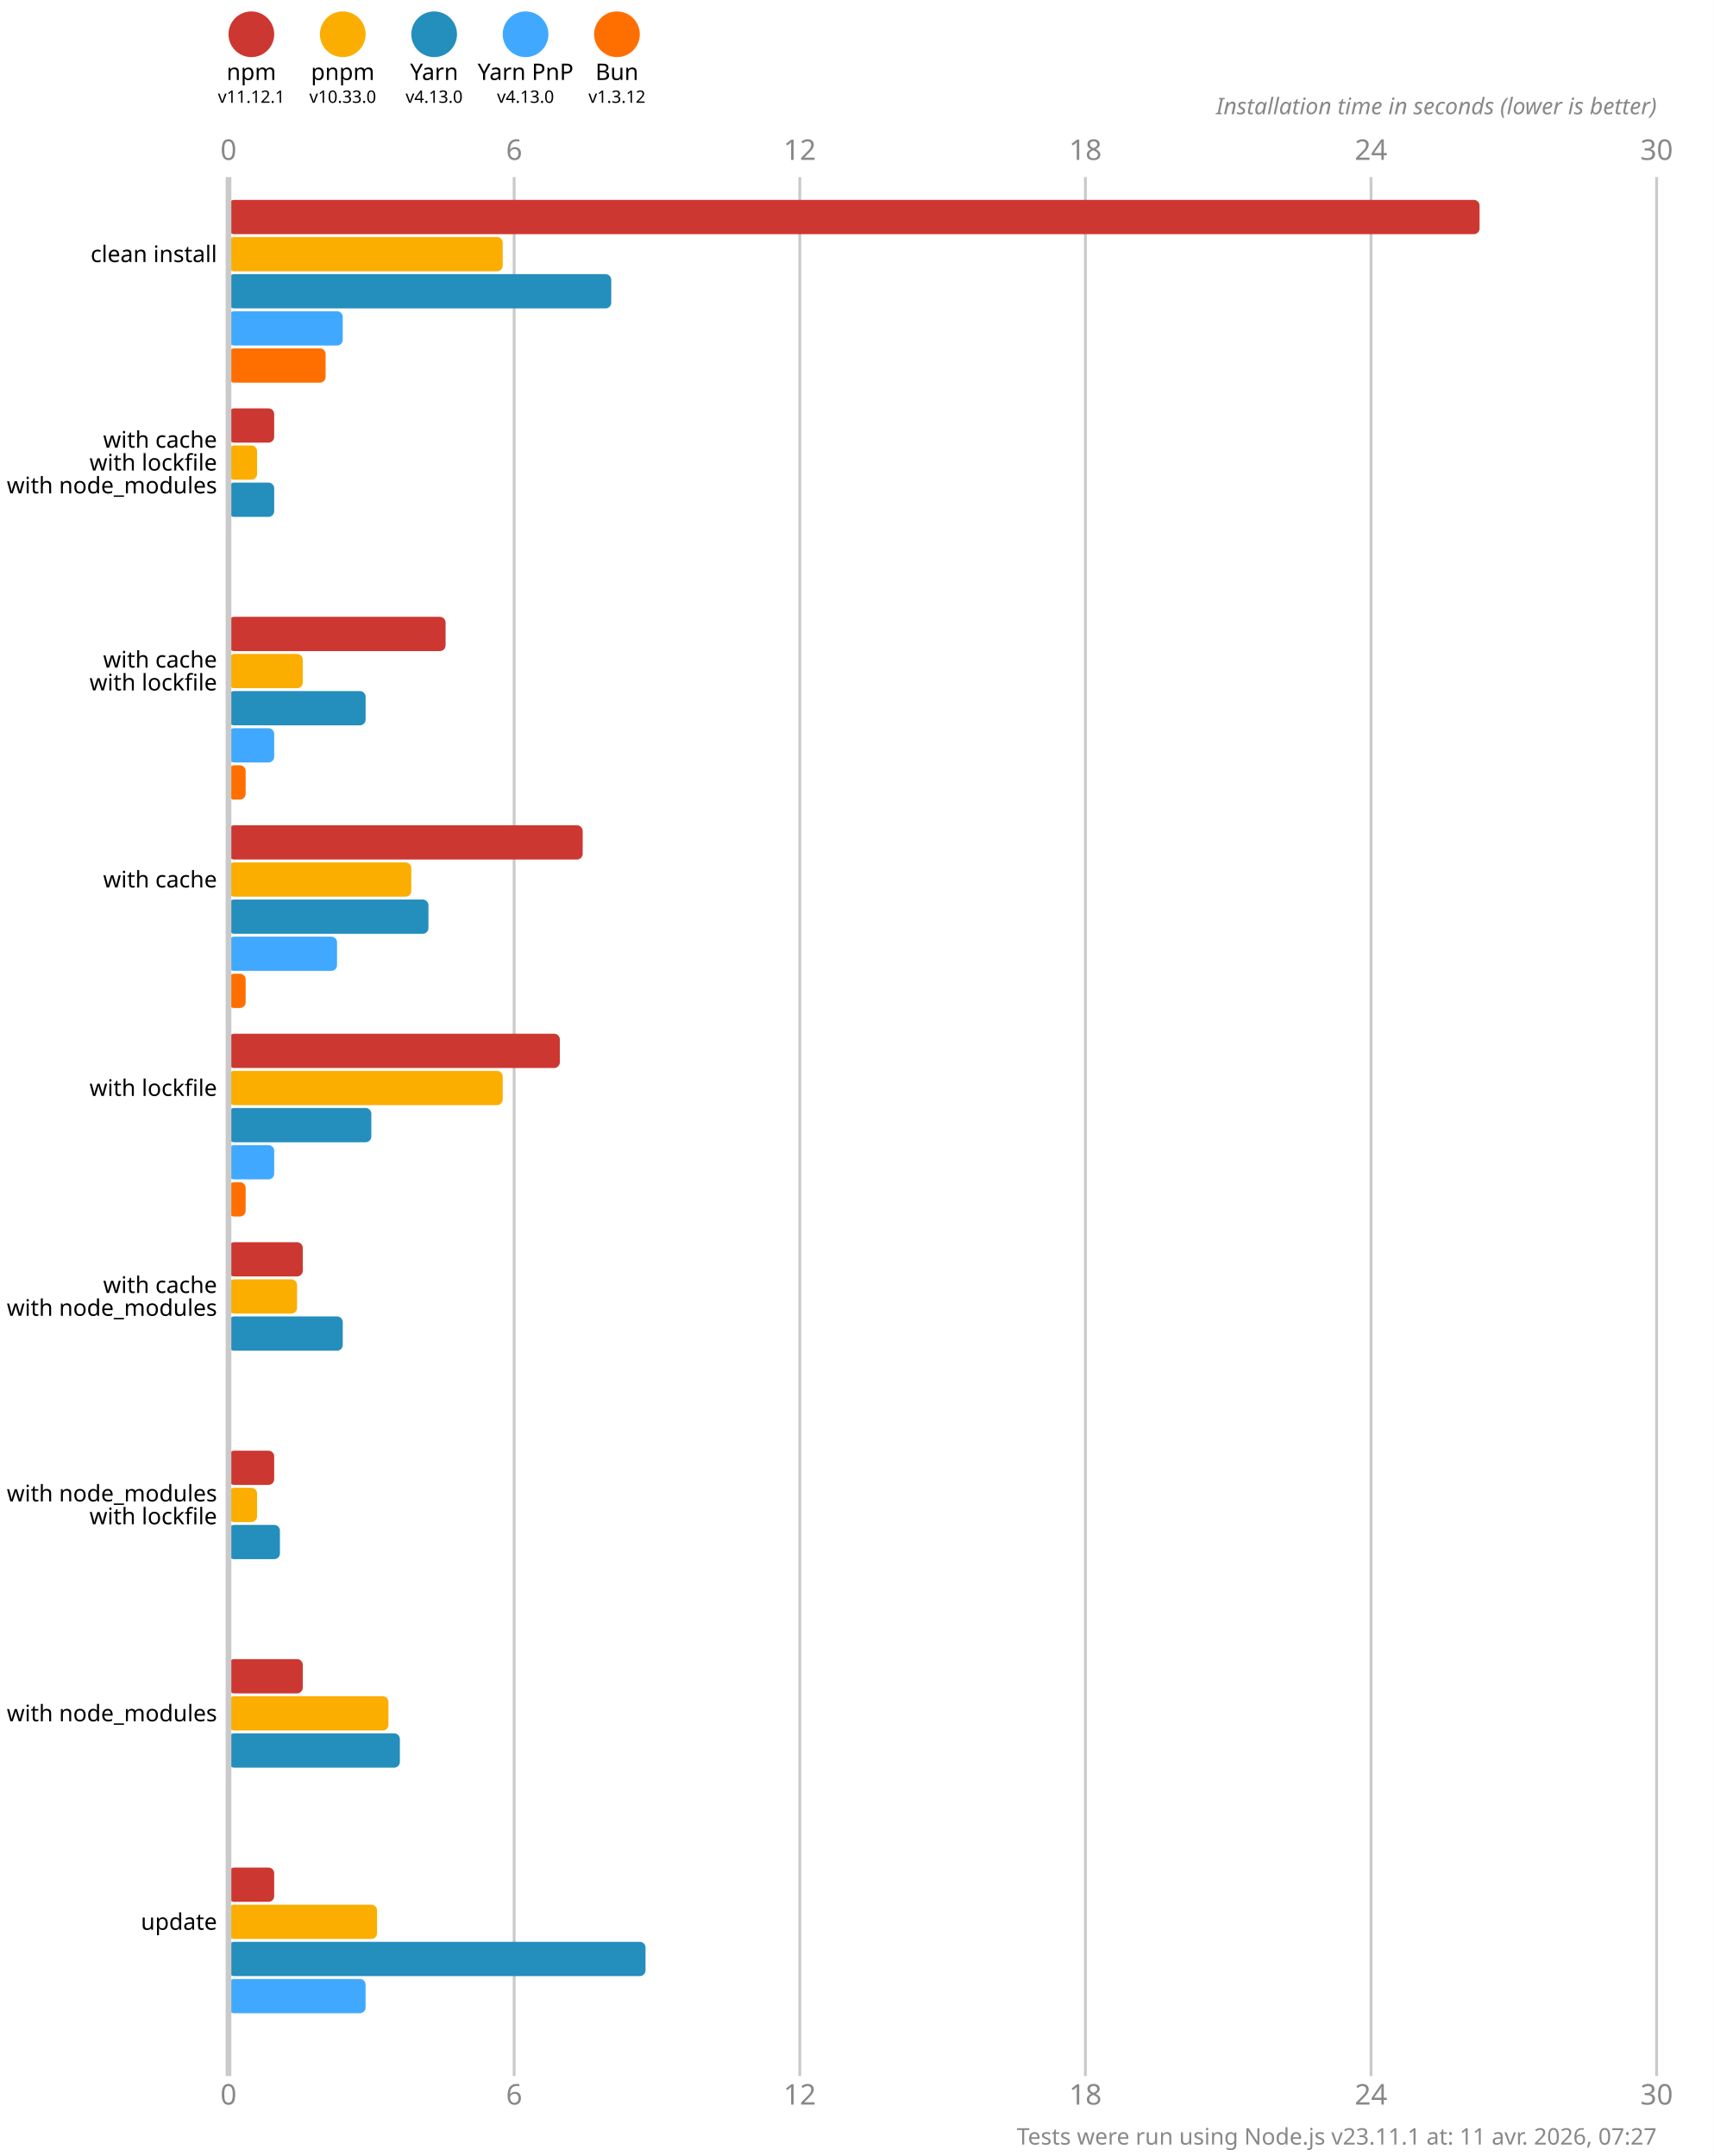
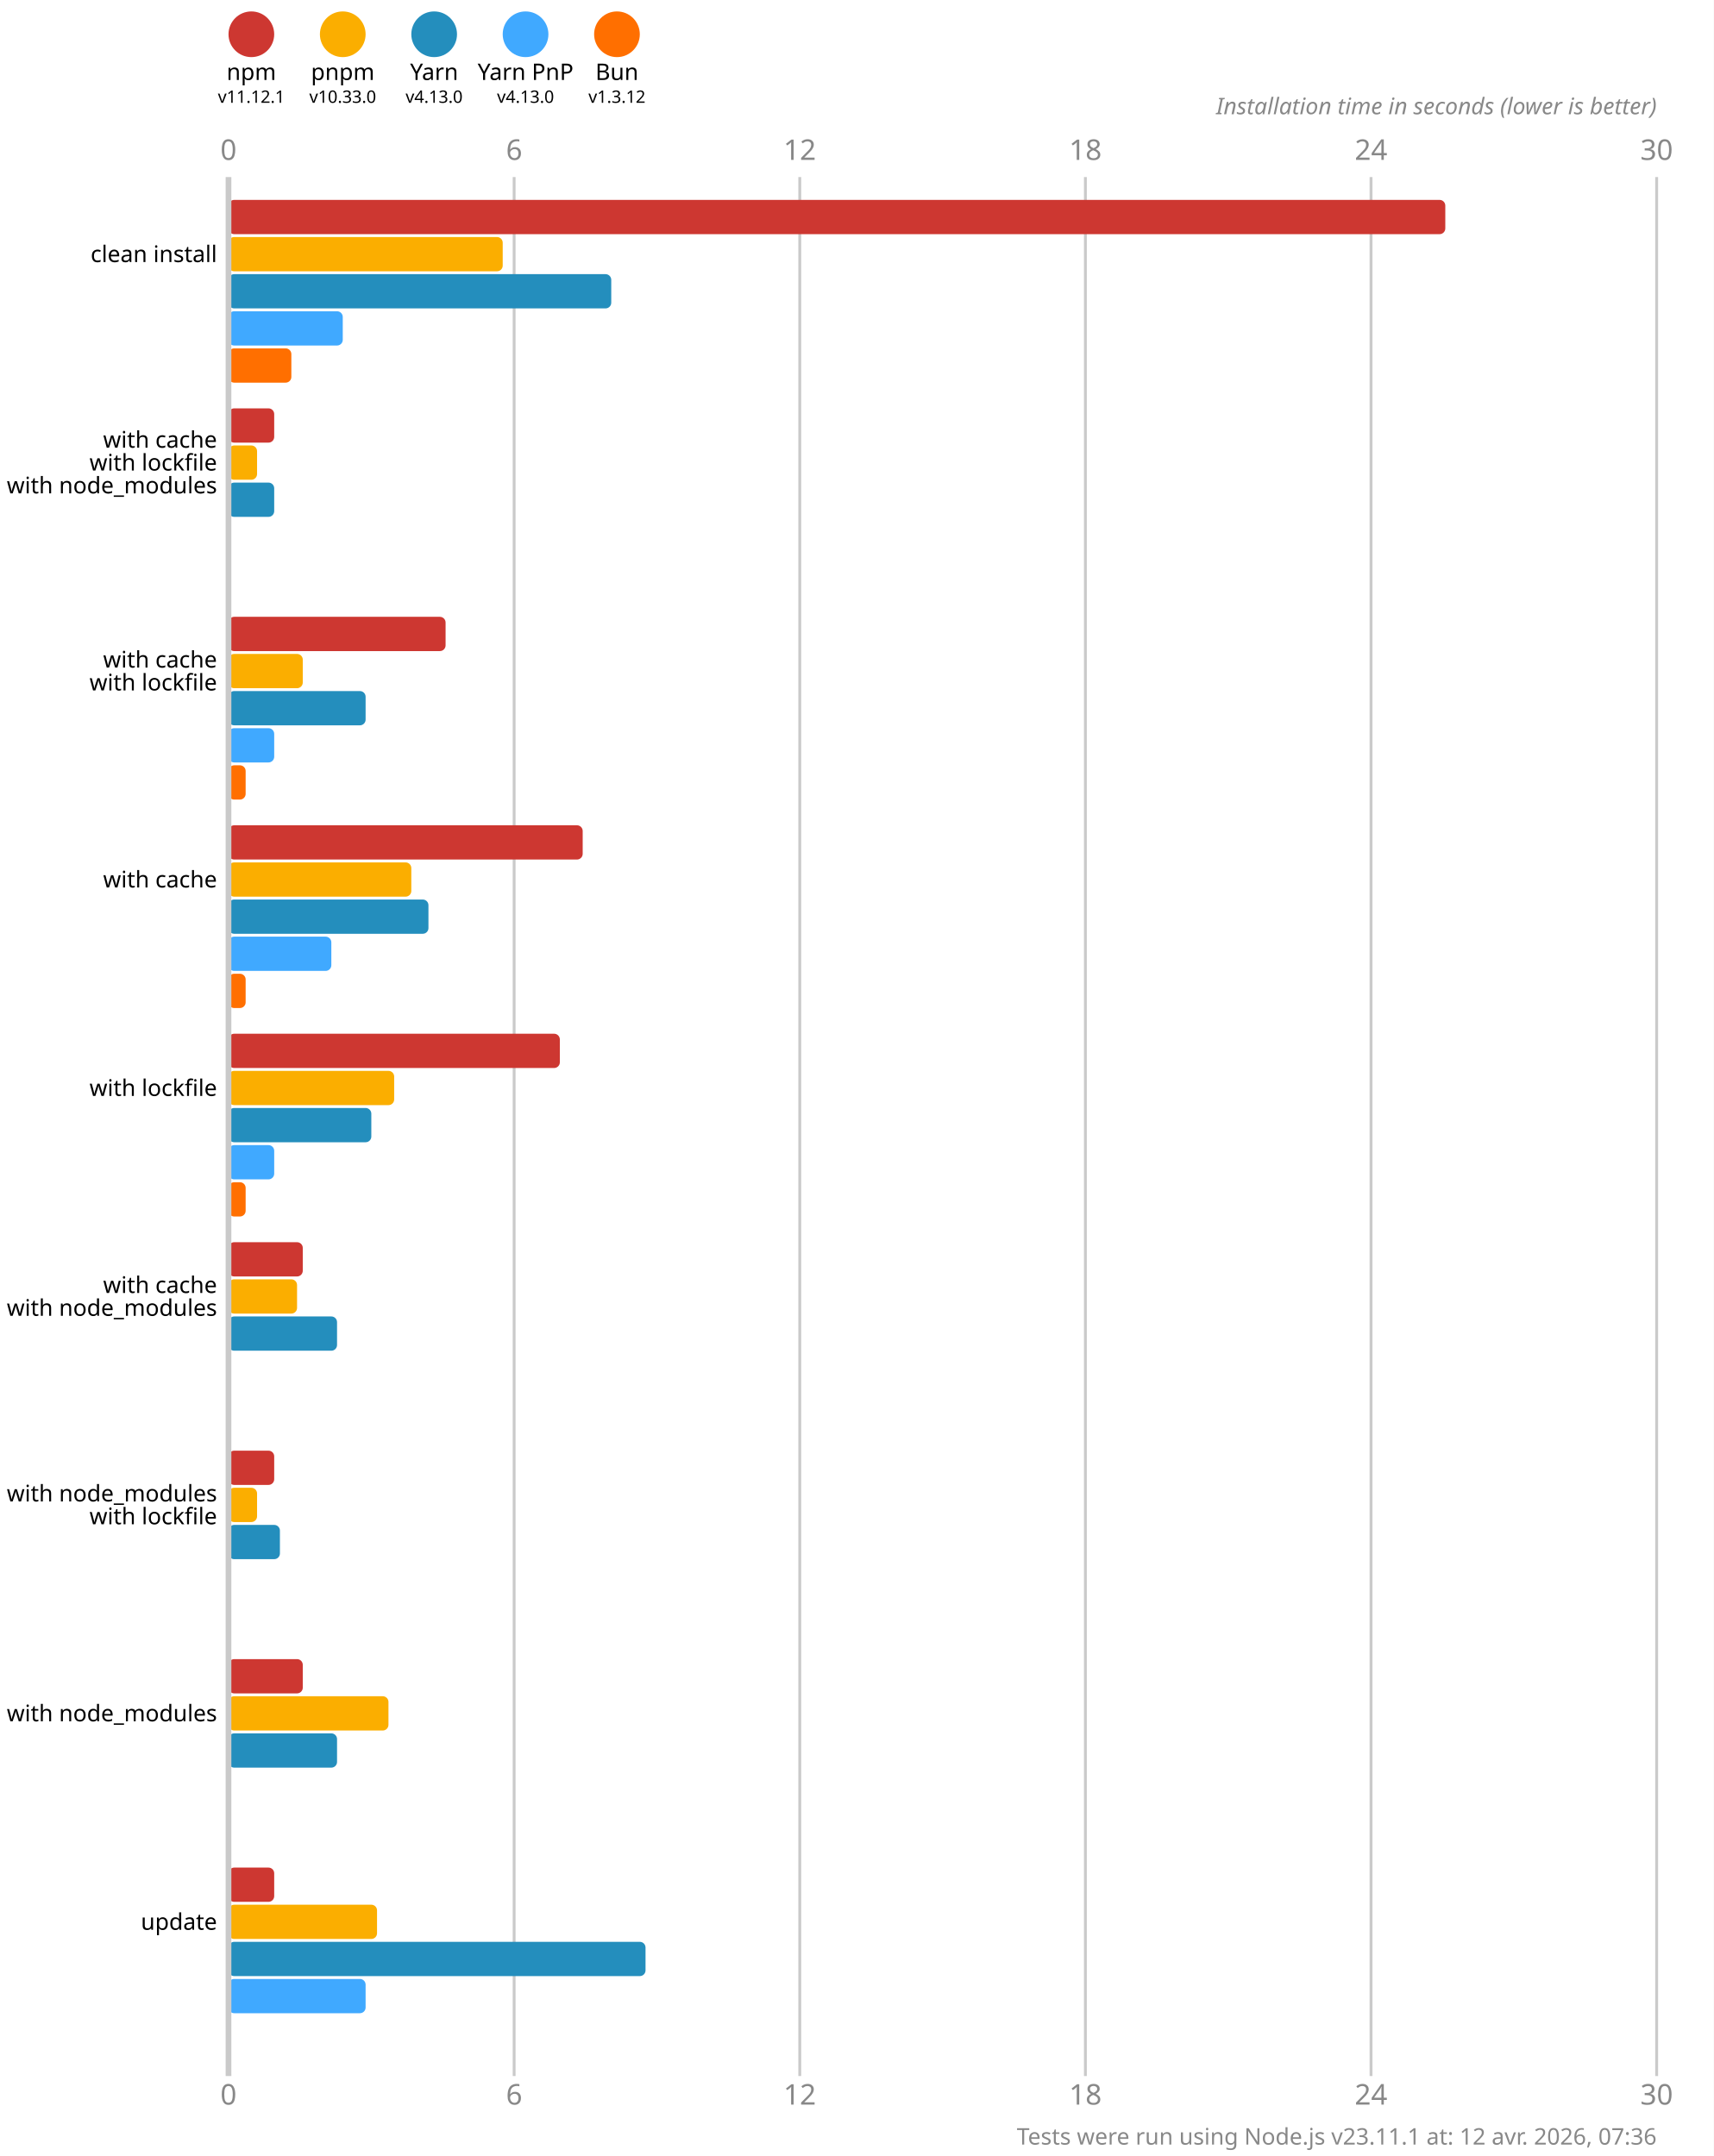
<svg xmlns="http://www.w3.org/2000/svg" version="1.1" viewBox="0 0 300 377.5">
  <style>
    .font { font-family: sans-serif; }
    .s3 { font-size: 3px; }
    .s4 { font-size: 4px; }
    .s5 { font-size: 5px; }
    .line { stroke: #cacaca; }
    .width { stroke-width: 0.5; }
    .text { fill: #888; }
  </style>
  <rect x="0" y="0" width="300" height="377.5" fill="#fff" />
  <circle cx="44" cy="6" r="4" fill="#cd3731" />
  <text x="44" y="14" class="font s4" text-anchor="middle">npm</text>
  <text x="44" y="18" class="font s3" text-anchor="middle">v11.12.1</text>
  <circle cx="60" cy="6" r="4" fill="#fbae00" />
  <text x="60" y="14" class="font s4" text-anchor="middle">pnpm</text>
  <text x="60" y="18" class="font s3" text-anchor="middle">v10.33.0</text>
  <circle cx="76" cy="6" r="4" fill="#248ebd" />
  <text x="76" y="14" class="font s4" text-anchor="middle">Yarn</text>
  <text x="76" y="18" class="font s3" text-anchor="middle">v4.13.0</text>
  <circle cx="92" cy="6" r="4" fill="#40a9ff" />
  <text x="92" y="14" class="font s4" text-anchor="middle">Yarn PnP</text>
  <text x="92" y="18" class="font s3" text-anchor="middle">v4.13.0</text>
  <circle cx="108" cy="6" r="4" fill="#ff6f00" />
  <text x="108" y="14" class="font s4" text-anchor="middle">Bun</text>
  <text x="108" y="18" class="font s3" text-anchor="middle">v1.3.12</text>
  <text x="40" y="28" class="font s5 text" text-anchor="middle">0</text>
  <text x="40" y="368.5" class="font s5 text" text-anchor="middle">0</text>
  <line x1="90" y1="31" x2="90" y2="363.5" class="line width" />
  <text x="90" y="28" class="font s5 text" text-anchor="middle">6</text>
  <text x="90" y="368.5" class="font s5 text" text-anchor="middle">6</text>
  <line x1="140" y1="31" x2="140" y2="363.5" class="line width" />
  <text x="140" y="28" class="font s5 text" text-anchor="middle">12</text>
  <text x="140" y="368.5" class="font s5 text" text-anchor="middle">12</text>
  <line x1="190" y1="31" x2="190" y2="363.5" class="line width" />
  <text x="190" y="28" class="font s5 text" text-anchor="middle">18</text>
  <text x="190" y="368.5" class="font s5 text" text-anchor="middle">18</text>
  <line x1="240" y1="31" x2="240" y2="363.5" class="line width" />
  <text x="240" y="28" class="font s5 text" text-anchor="middle">24</text>
  <text x="240" y="368.5" class="font s5 text" text-anchor="middle">24</text>
  <line x1="290" y1="31" x2="290" y2="363.5" class="line width" />
  <text x="290" y="28" class="font s5 text" text-anchor="middle">30</text>
  <text x="290" y="368.5" class="font s5 text" text-anchor="middle">30</text>
  <text x="290" y="20" class="font s4 text" font-style="italic" text-anchor="end">Installation time in seconds (lower is better)</text>
-   <rect x="40" y="35" width="219" height="6" fill="#cd3731" rx="1" ry="1" />
+   <rect x="40" y="35" width="213" height="6" fill="#cd3731" rx="1" ry="1" />
  <rect x="40" y="41.5" width="48" height="6" fill="#fbae00" rx="1" ry="1" />
  <rect x="40" y="48" width="67" height="6" fill="#248ebd" rx="1" ry="1" />
  <rect x="40" y="54.5" width="20" height="6" fill="#40a9ff" rx="1" ry="1" />
-   <rect x="40" y="61" width="17" height="6" fill="#ff6f00" rx="1" ry="1" />
+   <rect x="40" y="61" width="11" height="6" fill="#ff6f00" rx="1" ry="1" />
  <rect x="40" y="71.5" width="8" height="6" fill="#cd3731" rx="1" ry="1" />
  <rect x="40" y="78" width="5" height="6" fill="#fbae00" rx="1" ry="1" />
  <rect x="40" y="84.5" width="8" height="6" fill="#248ebd" rx="1" ry="1" />
  <rect x="40" y="91" width="0" height="6" fill="#40a9ff" rx="1" ry="1" />
  <rect x="40" y="97.5" width="0" height="6" fill="#ff6f00" rx="1" ry="1" />
  <rect x="40" y="108" width="38" height="6" fill="#cd3731" rx="1" ry="1" />
  <rect x="40" y="114.5" width="13" height="6" fill="#fbae00" rx="1" ry="1" />
  <rect x="40" y="121" width="24" height="6" fill="#248ebd" rx="1" ry="1" />
  <rect x="40" y="127.5" width="8" height="6" fill="#40a9ff" rx="1" ry="1" />
  <rect x="40" y="134" width="3" height="6" fill="#ff6f00" rx="1" ry="1" />
  <rect x="40" y="144.5" width="62" height="6" fill="#cd3731" rx="1" ry="1" />
  <rect x="40" y="151" width="32" height="6" fill="#fbae00" rx="1" ry="1" />
  <rect x="40" y="157.5" width="35" height="6" fill="#248ebd" rx="1" ry="1" />
-   <rect x="40" y="164" width="19" height="6" fill="#40a9ff" rx="1" ry="1" />
+   <rect x="40" y="164" width="18" height="6" fill="#40a9ff" rx="1" ry="1" />
  <rect x="40" y="170.5" width="3" height="6" fill="#ff6f00" rx="1" ry="1" />
  <rect x="40" y="181" width="58" height="6" fill="#cd3731" rx="1" ry="1" />
-   <rect x="40" y="187.5" width="48" height="6" fill="#fbae00" rx="1" ry="1" />
+   <rect x="40" y="187.5" width="29" height="6" fill="#fbae00" rx="1" ry="1" />
  <rect x="40" y="194" width="25" height="6" fill="#248ebd" rx="1" ry="1" />
  <rect x="40" y="200.5" width="8" height="6" fill="#40a9ff" rx="1" ry="1" />
  <rect x="40" y="207" width="3" height="6" fill="#ff6f00" rx="1" ry="1" />
  <rect x="40" y="217.5" width="13" height="6" fill="#cd3731" rx="1" ry="1" />
  <rect x="40" y="224" width="12" height="6" fill="#fbae00" rx="1" ry="1" />
-   <rect x="40" y="230.5" width="20" height="6" fill="#248ebd" rx="1" ry="1" />
+   <rect x="40" y="230.5" width="19" height="6" fill="#248ebd" rx="1" ry="1" />
  <rect x="40" y="237" width="0" height="6" fill="#40a9ff" rx="1" ry="1" />
  <rect x="40" y="243.5" width="0" height="6" fill="#ff6f00" rx="1" ry="1" />
  <rect x="40" y="254" width="8" height="6" fill="#cd3731" rx="1" ry="1" />
  <rect x="40" y="260.5" width="5" height="6" fill="#fbae00" rx="1" ry="1" />
  <rect x="40" y="267" width="9" height="6" fill="#248ebd" rx="1" ry="1" />
  <rect x="40" y="273.5" width="0" height="6" fill="#40a9ff" rx="1" ry="1" />
  <rect x="40" y="280" width="0" height="6" fill="#ff6f00" rx="1" ry="1" />
  <rect x="40" y="290.5" width="13" height="6" fill="#cd3731" rx="1" ry="1" />
  <rect x="40" y="297" width="28" height="6" fill="#fbae00" rx="1" ry="1" />
-   <rect x="40" y="303.5" width="30" height="6" fill="#248ebd" rx="1" ry="1" />
+   <rect x="40" y="303.5" width="19" height="6" fill="#248ebd" rx="1" ry="1" />
  <rect x="40" y="310" width="0" height="6" fill="#40a9ff" rx="1" ry="1" />
  <rect x="40" y="316.5" width="0" height="6" fill="#ff6f00" rx="1" ry="1" />
  <rect x="40" y="327" width="8" height="6" fill="#cd3731" rx="1" ry="1" />
  <rect x="40" y="333.5" width="26" height="6" fill="#fbae00" rx="1" ry="1" />
  <rect x="40" y="340" width="73" height="6" fill="#248ebd" rx="1" ry="1" />
  <rect x="40" y="346.5" width="24" height="6" fill="#40a9ff" rx="1" ry="1" />
  <rect x="40" y="353" width="0" height="6" fill="#ff6f00" rx="1" ry="1" />
  <line x1="40" y1="31" x2="40" y2="363.5" class="line" />
  <text x="38" y="44.5" class="font s4" dominant-baseline="middle" text-anchor="end">clean install</text>
  <text x="38" y="77" class="font s4" dominant-baseline="middle" text-anchor="end">with cache</text>
  <text x="38" y="81" class="font s4" dominant-baseline="middle" text-anchor="end">with lockfile</text>
  <text x="38" y="85" class="font s4" dominant-baseline="middle" text-anchor="end">with node_modules</text>
  <text x="38" y="115.5" class="font s4" dominant-baseline="middle" text-anchor="end">with cache</text>
  <text x="38" y="119.5" class="font s4" dominant-baseline="middle" text-anchor="end">with lockfile</text>
  <text x="38" y="154" class="font s4" dominant-baseline="middle" text-anchor="end">with cache</text>
  <text x="38" y="190.5" class="font s4" dominant-baseline="middle" text-anchor="end">with lockfile</text>
  <text x="38" y="225" class="font s4" dominant-baseline="middle" text-anchor="end">with cache</text>
  <text x="38" y="229" class="font s4" dominant-baseline="middle" text-anchor="end">with node_modules</text>
  <text x="38" y="261.5" class="font s4" dominant-baseline="middle" text-anchor="end">with node_modules</text>
  <text x="38" y="265.5" class="font s4" dominant-baseline="middle" text-anchor="end">with lockfile</text>
  <text x="38" y="300" class="font s4" dominant-baseline="middle" text-anchor="end">with node_modules</text>
  <text x="38" y="336.5" class="font s4" dominant-baseline="middle" text-anchor="end">update</text>
-   <text x="290" y="375.5" class="font s4 text" text-anchor="end">Tests were run using Node.js v23.11.1 at: 11 avr. 2026, 07:27</text>
+   <text x="290" y="375.5" class="font s4 text" text-anchor="end">Tests were run using Node.js v23.11.1 at: 12 avr. 2026, 07:36</text>
</svg>
